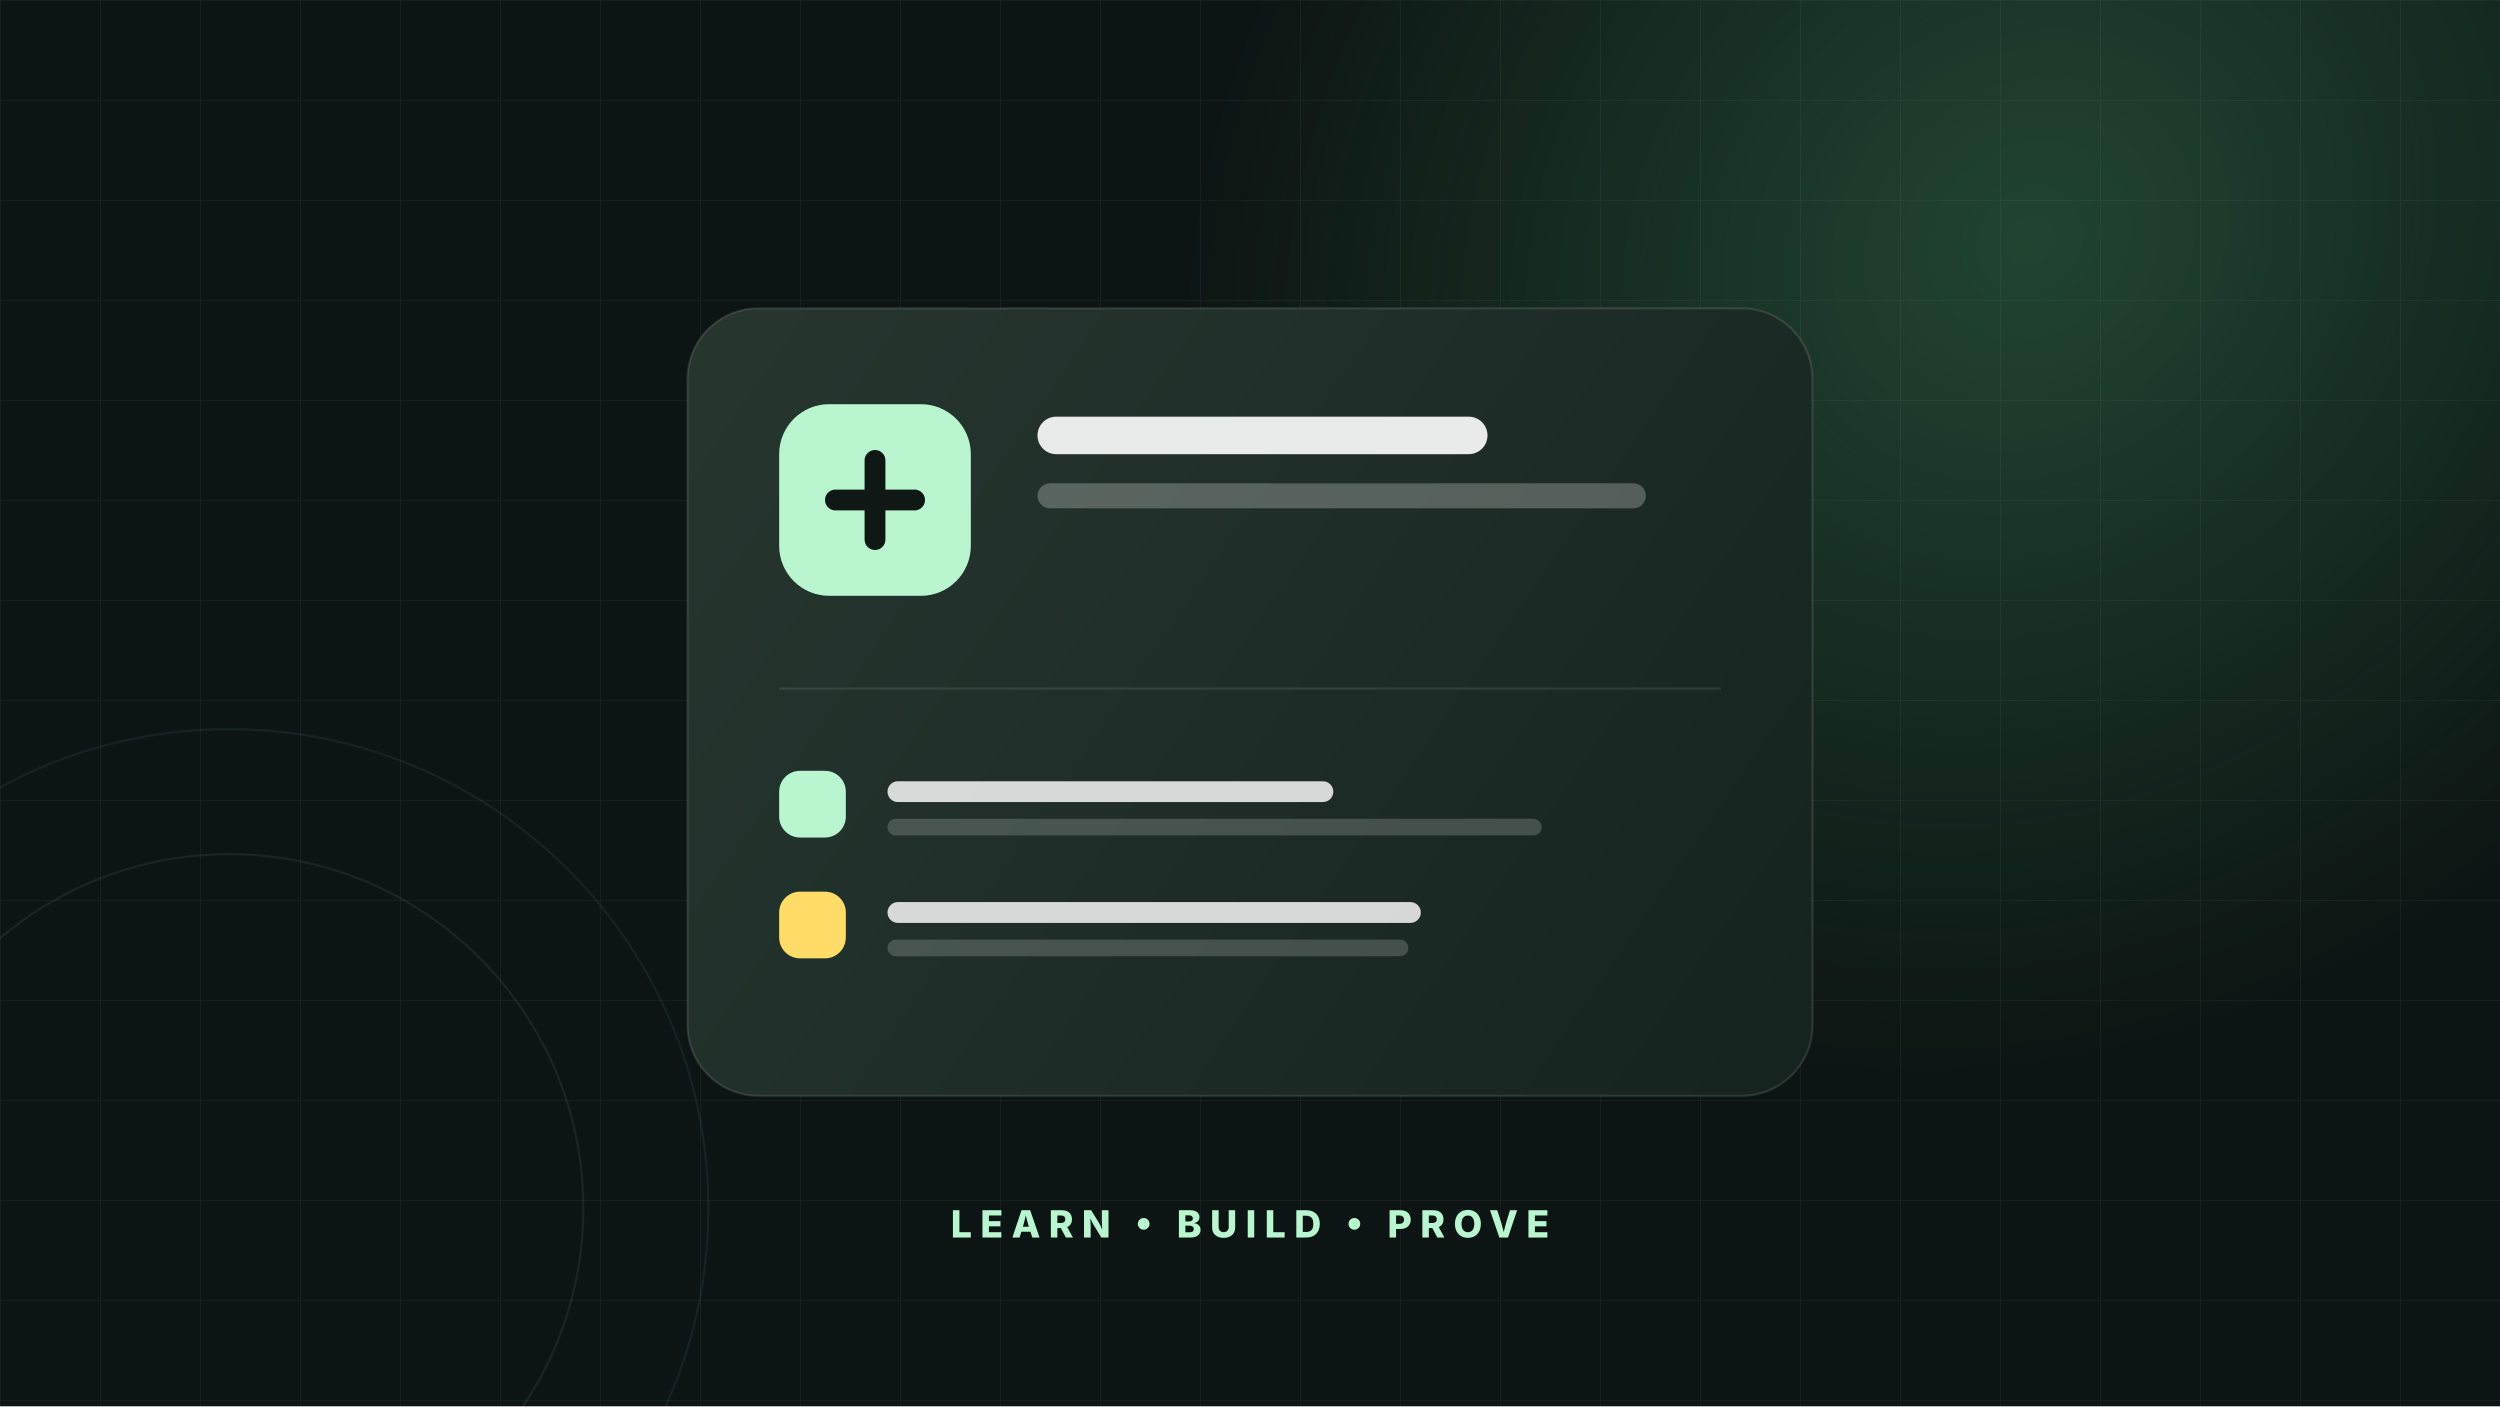
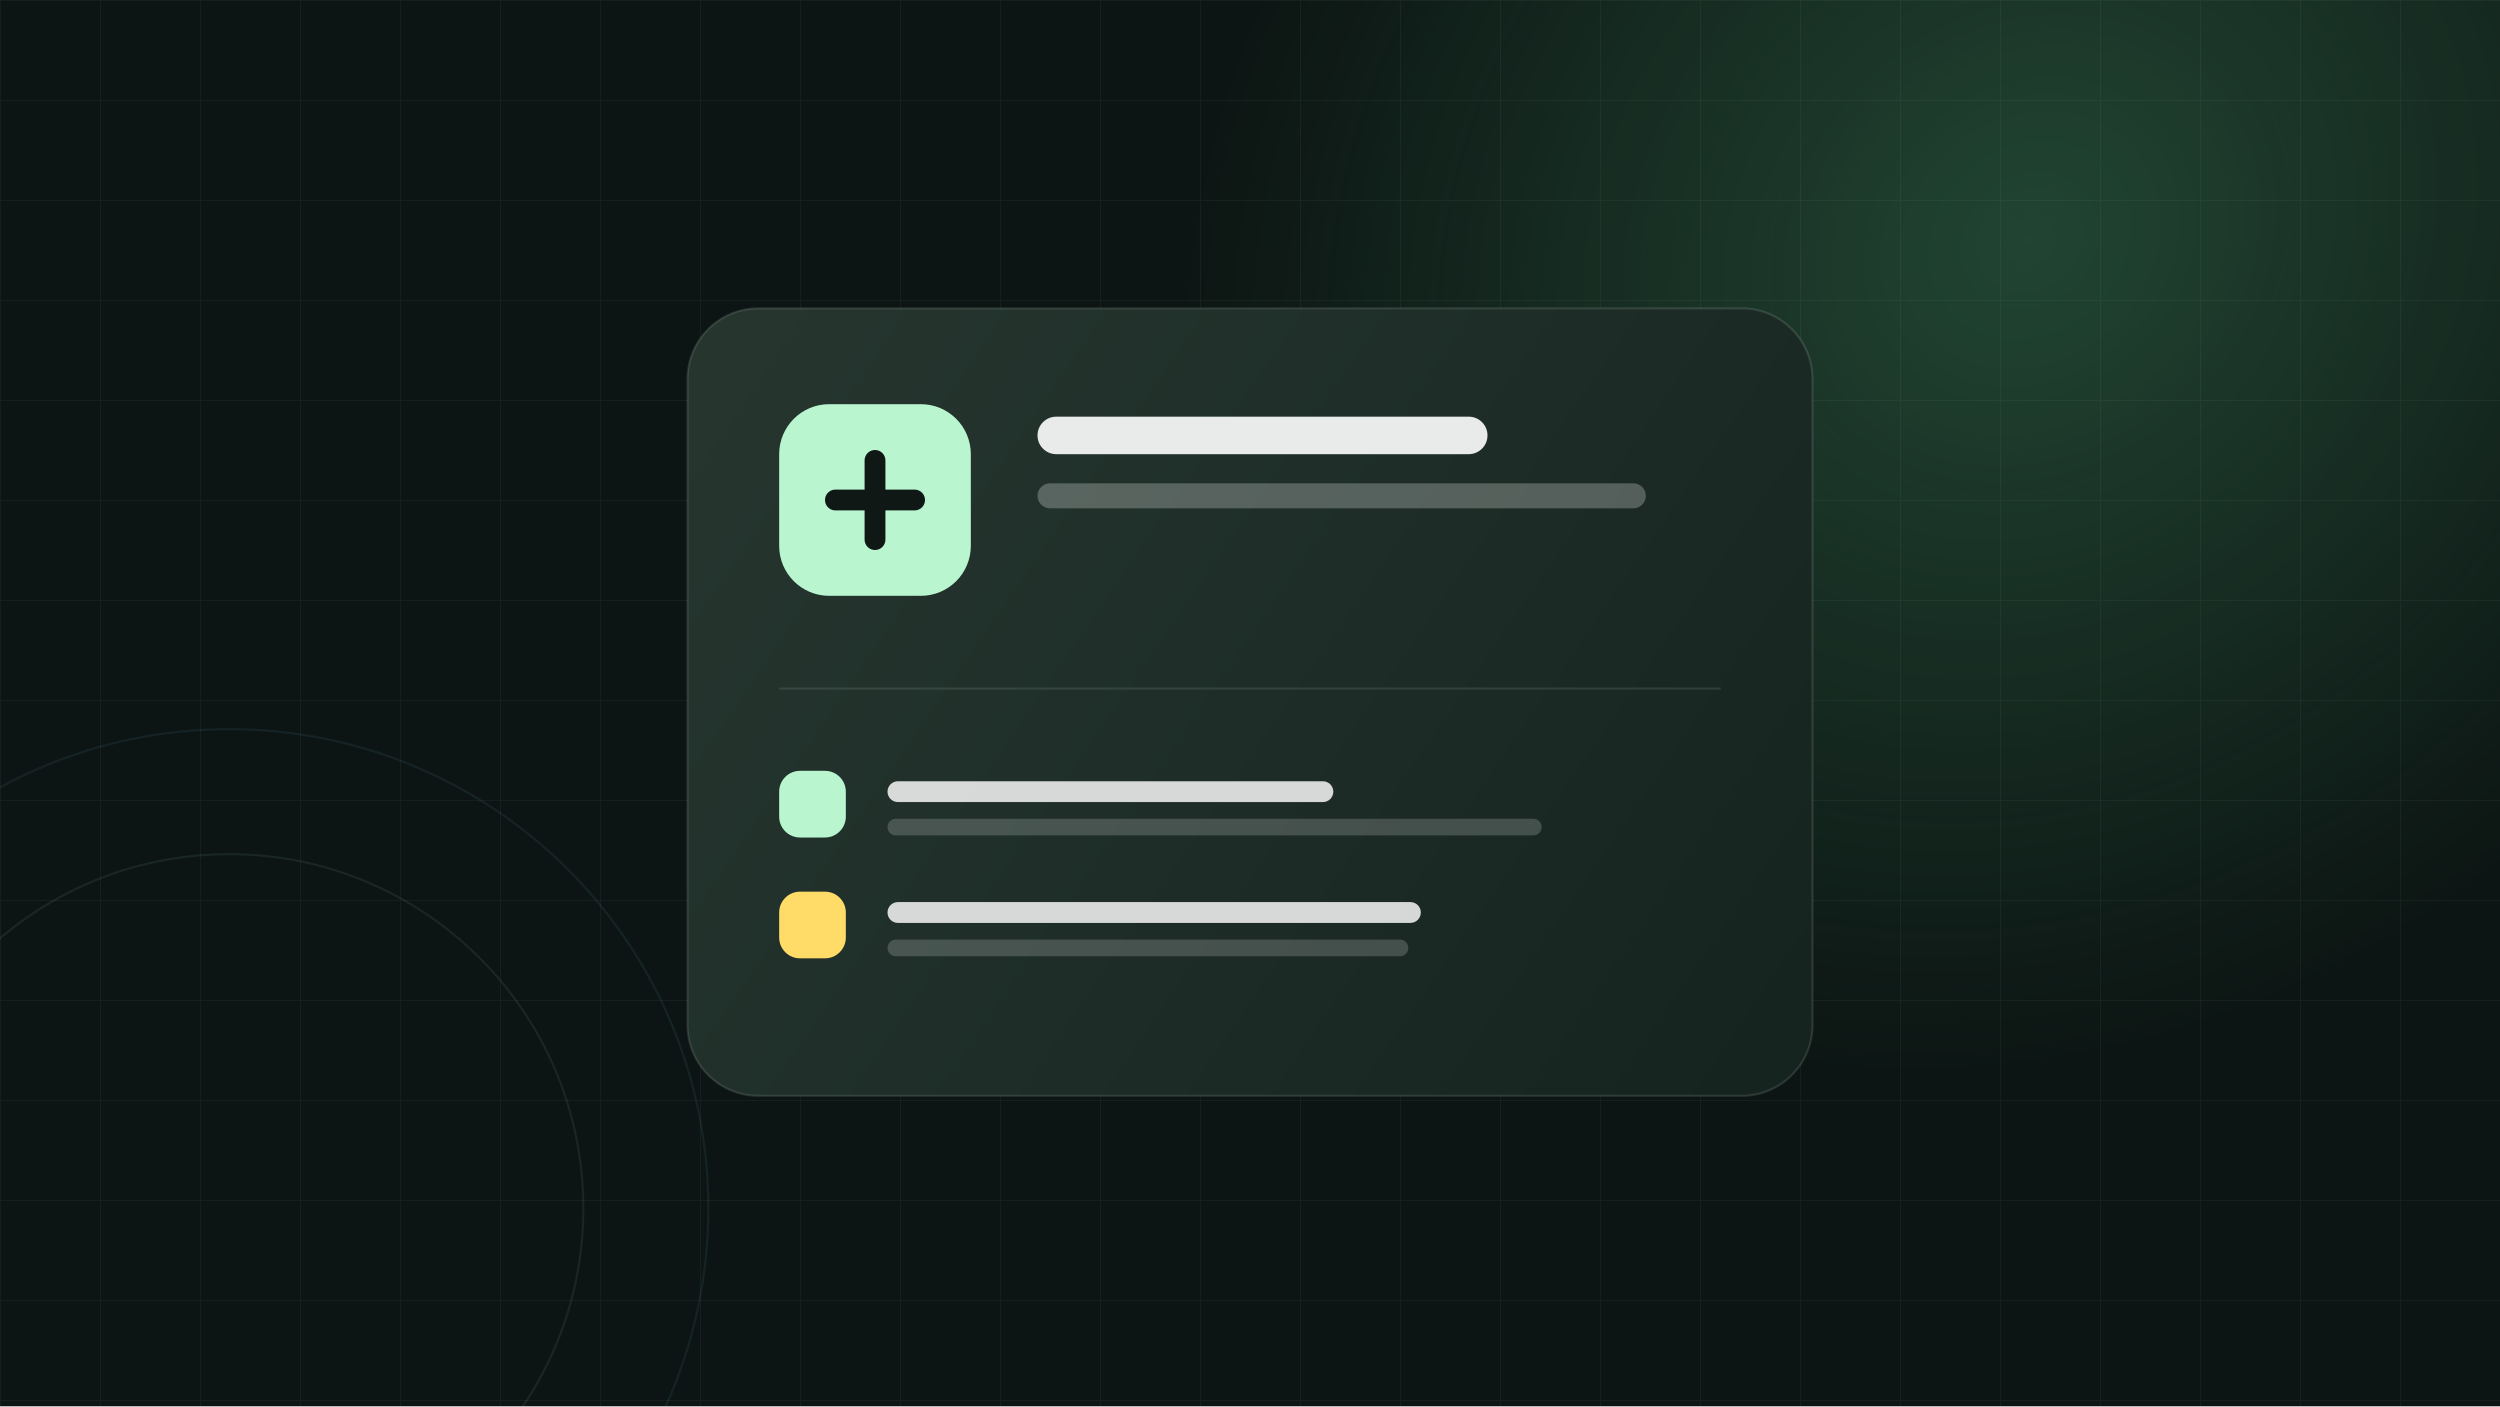
<svg xmlns="http://www.w3.org/2000/svg" width="1200" height="675" viewBox="0 0 1200 675" fill="none">
  <defs>
    <pattern id="grid" width="48" height="48" patternUnits="userSpaceOnUse">
      <path d="M 48 0 L 0 0 0 48" stroke="#FFFFFF" stroke-opacity=".045" />
    </pattern>
    <radialGradient id="glow" cx="0" cy="0" r="1" gradientUnits="userSpaceOnUse" gradientTransform="translate(976 116) rotate(139.1) scale(432 376)">
      <stop stop-color="#65DC94" stop-opacity=".24" />
      <stop offset="1" stop-color="#65DC94" stop-opacity="0" />
    </radialGradient>
    <linearGradient id="card" x1="350" y1="168" x2="872" y2="526" gradientUnits="userSpaceOnUse">
      <stop stop-color="#26362F" />
      <stop offset="1" stop-color="#15231F" />
    </linearGradient>
  </defs>
  <rect width="1200" height="675" fill="#0C1513" />
  <rect width="1200" height="675" fill="url(#grid)" />
  <rect width="1200" height="675" fill="url(#glow)" />
  <circle cx="110" cy="580" r="230" stroke="#94C9FF" stroke-opacity=".08" />
  <circle cx="110" cy="580" r="170" stroke="#B9F6CF" stroke-opacity=".08" />
  <g>
    <rect x="330" y="148" width="540" height="378" rx="34" fill="url(#card)" stroke="#FFFFFF" stroke-opacity=".12" />
    <rect x="374" y="194" width="92" height="92" rx="24" fill="#B9F6CF" />
    <path d="M401 240H439M420 221V259" stroke="#101816" stroke-width="10" stroke-linecap="round" />
    <rect x="498" y="200" width="216" height="18" rx="9" fill="#FFFFFF" fill-opacity=".9" />
    <rect x="498" y="232" width="292" height="12" rx="6" fill="#FFFFFF" fill-opacity=".25" />
    <rect x="374" y="330" width="452" height="1" fill="#FFFFFF" fill-opacity=".1" />
    <rect x="374" y="370" width="32" height="32" rx="10" fill="#B9F6CF" />
    <rect x="426" y="375" width="214" height="10" rx="5" fill="#FFFFFF" fill-opacity=".82" />
    <rect x="426" y="393" width="314" height="8" rx="4" fill="#FFFFFF" fill-opacity=".18" />
    <rect x="374" y="428" width="32" height="32" rx="10" fill="#FFDC68" />
    <rect x="426" y="433" width="256" height="10" rx="5" fill="#FFFFFF" fill-opacity=".82" />
    <rect x="426" y="451" width="250" height="8" rx="4" fill="#FFFFFF" fill-opacity=".18" />
  </g>
-   <text x="600" y="594" text-anchor="middle" fill="#B9F6CF" font-family="Inter, Arial, sans-serif" font-size="18" font-weight="800" letter-spacing="4">LEARN • BUILD • PROVE</text>
</svg>
